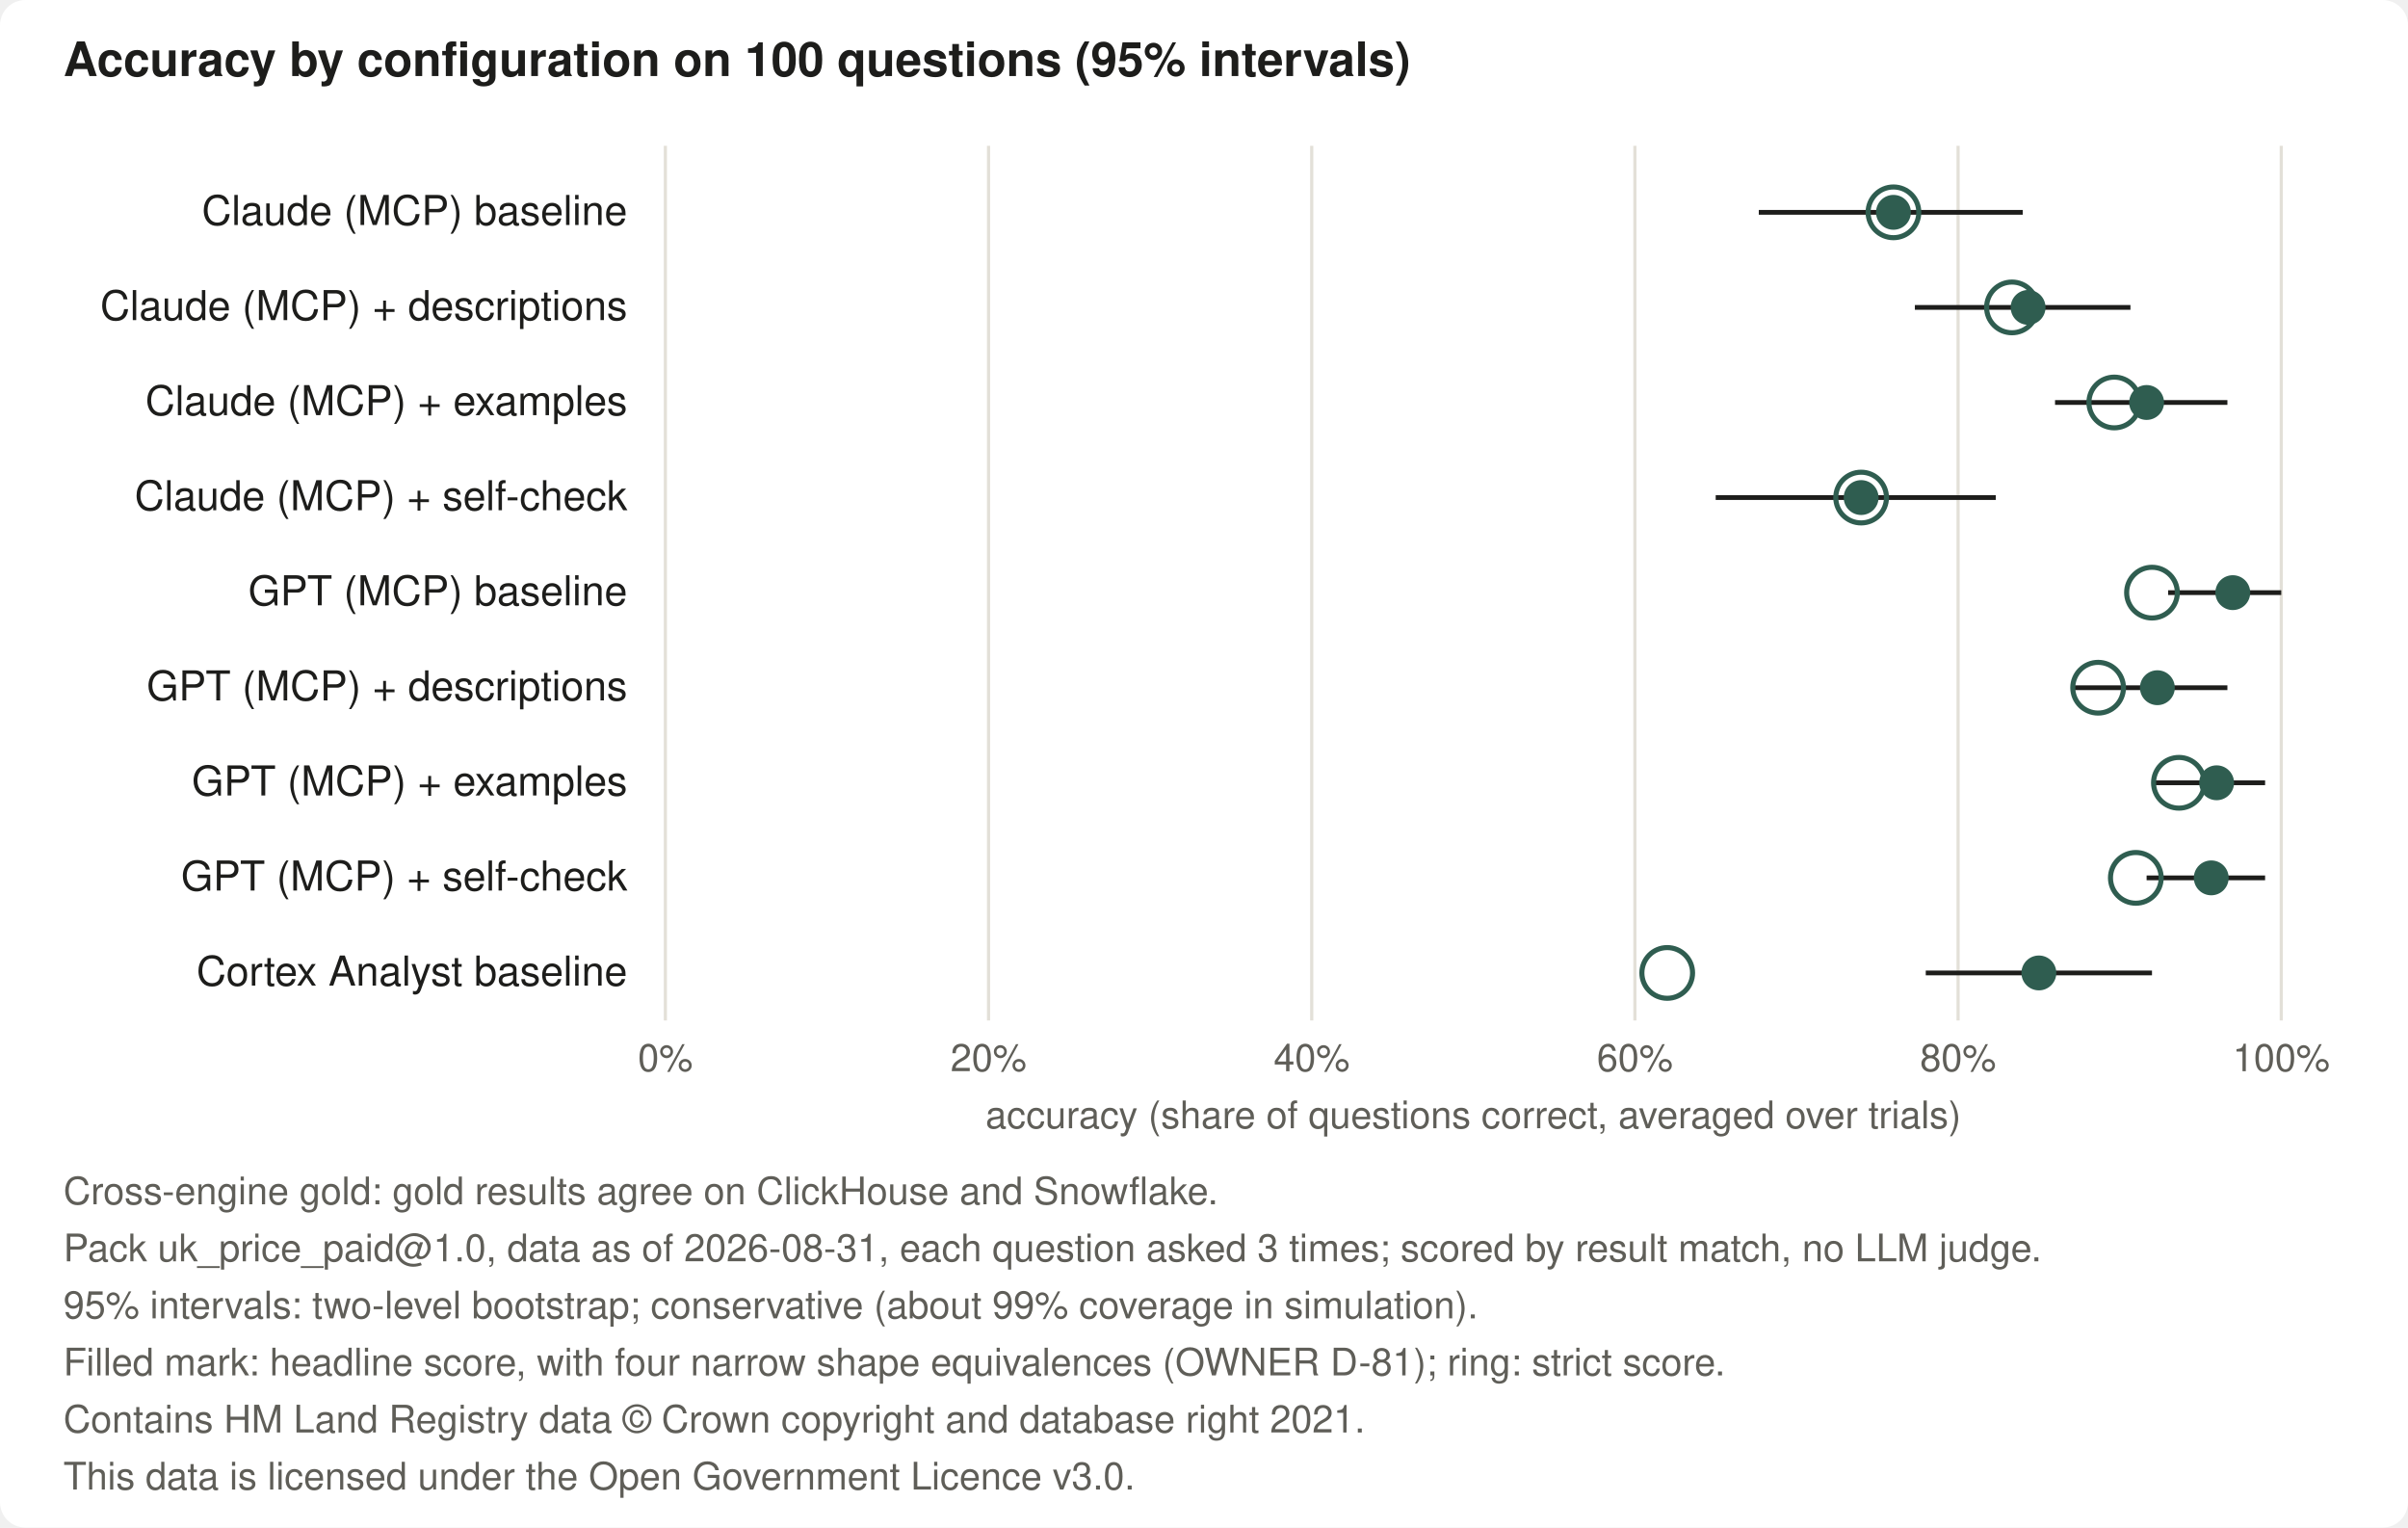
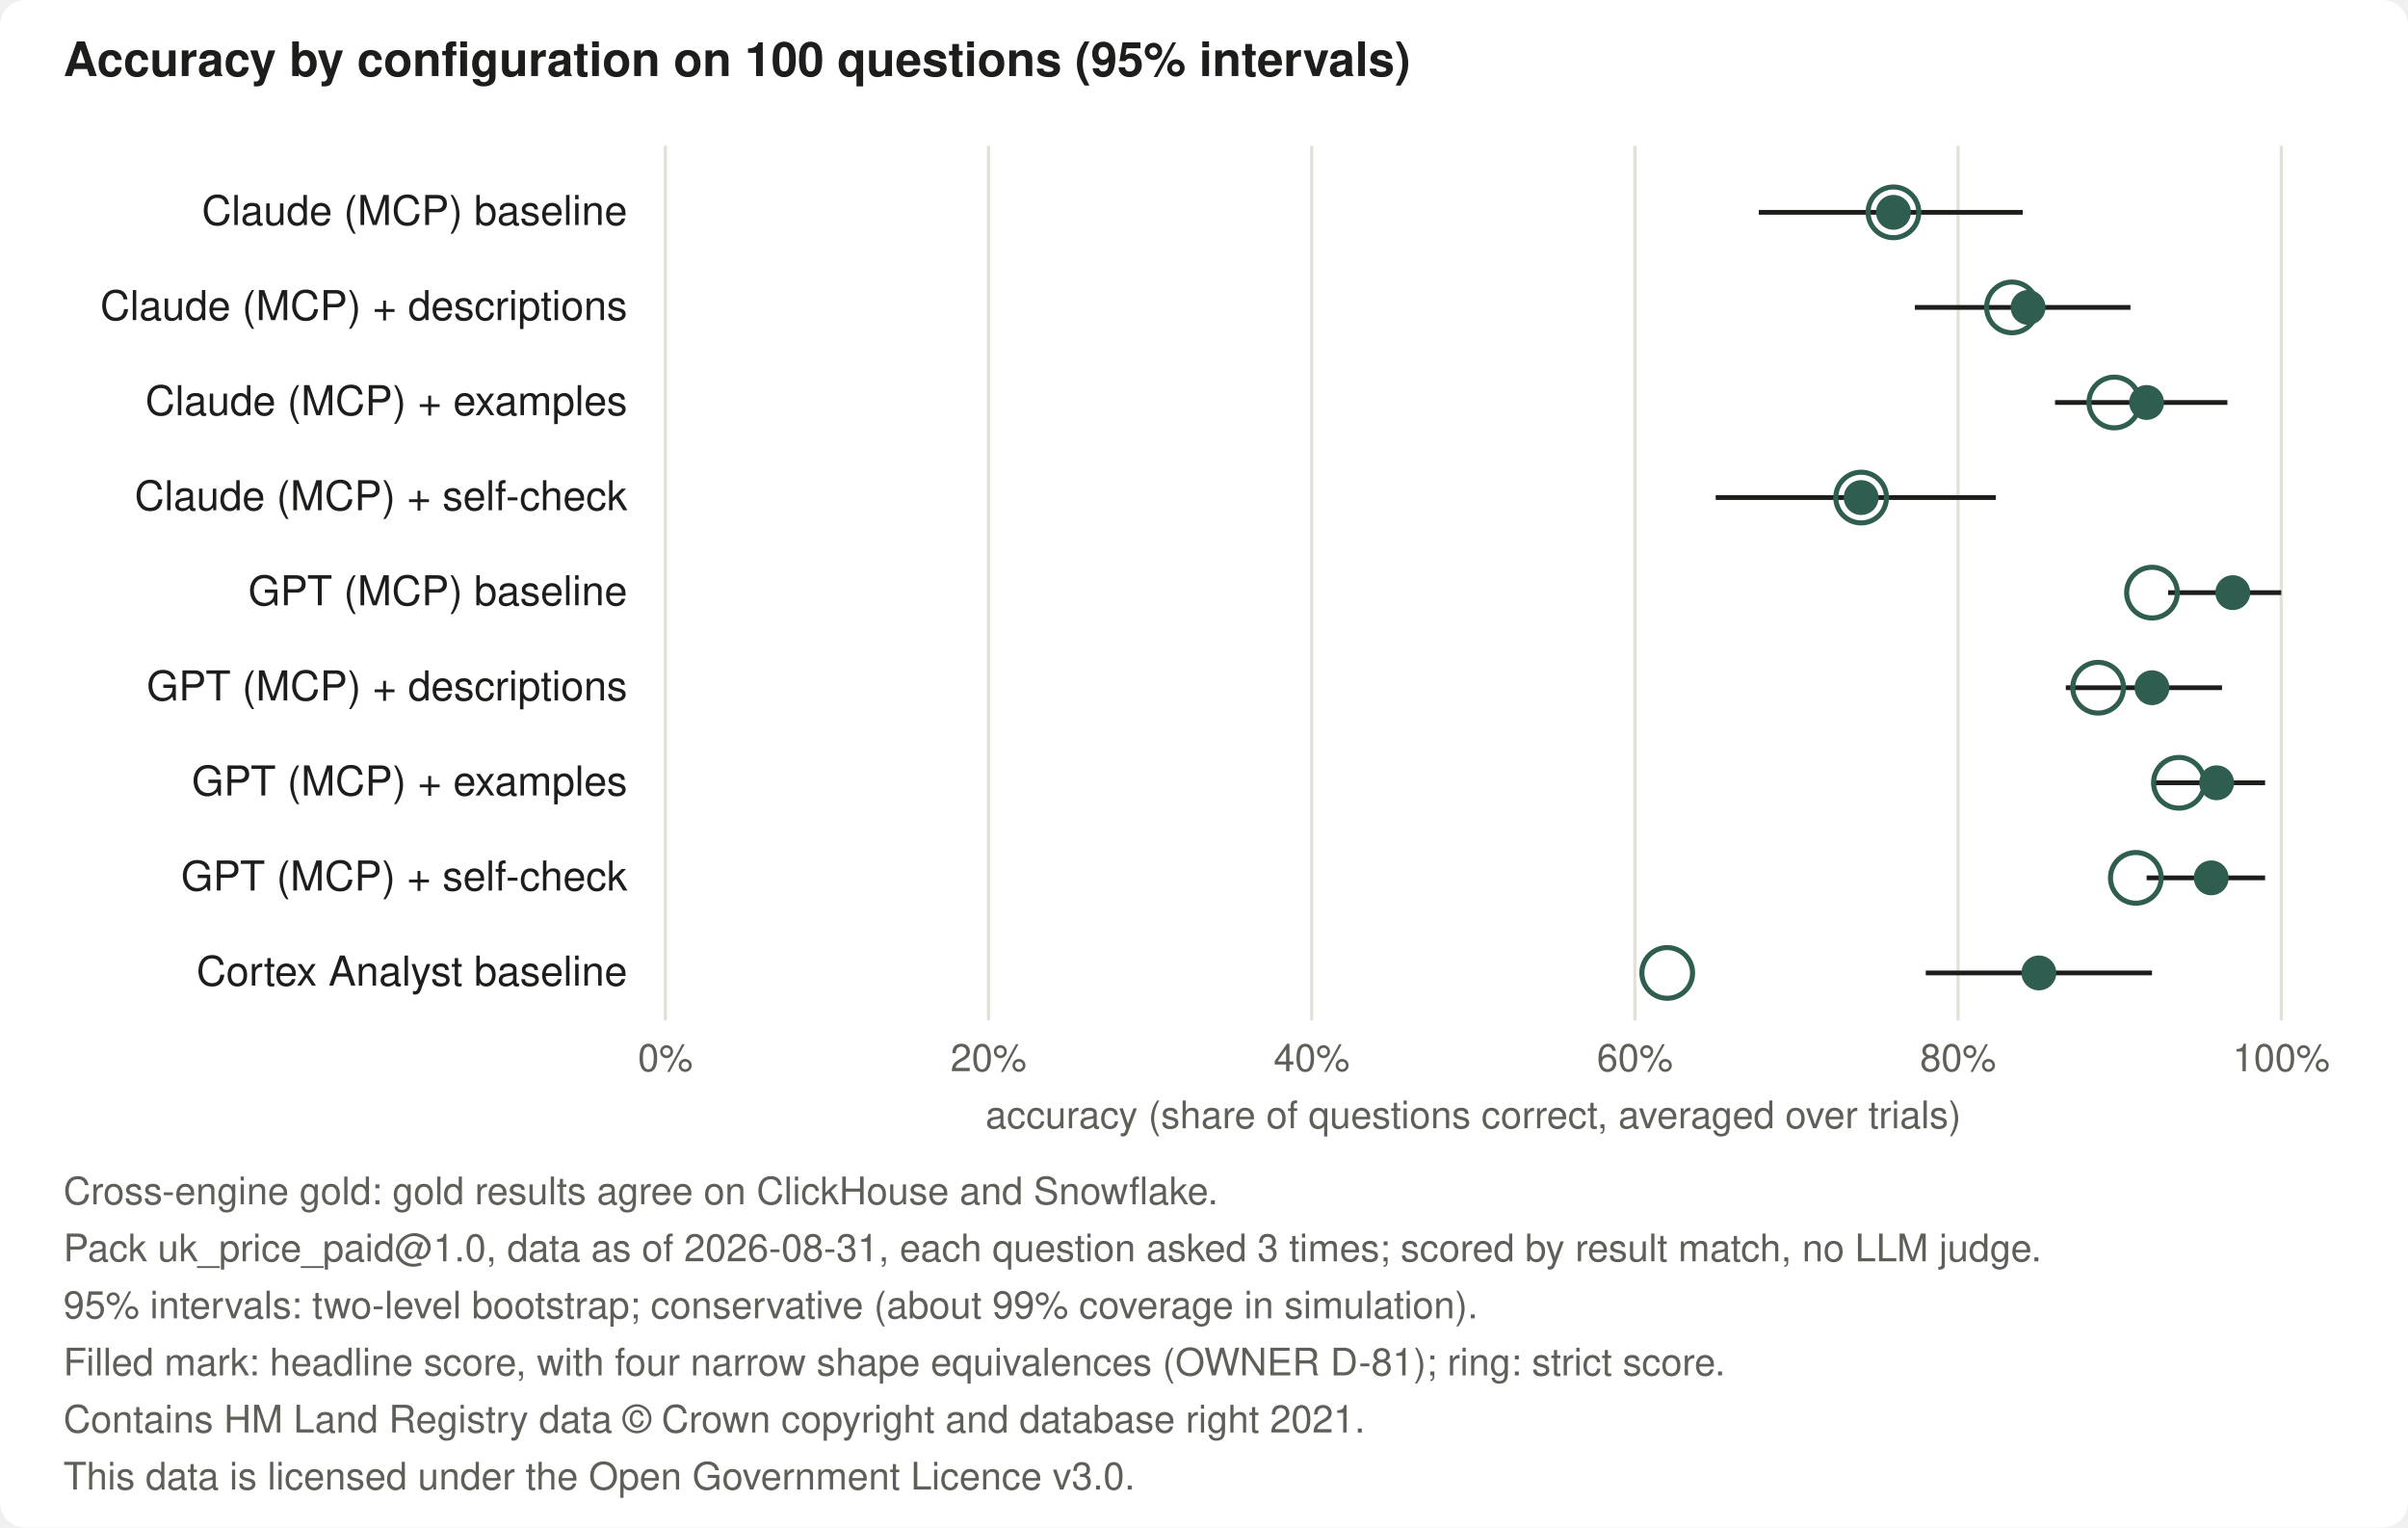
<svg xmlns="http://www.w3.org/2000/svg" viewBox="0 0 760 482.00" width="760" height="482.00" role="img" aria-labelledby="t d">
  <style>
.bg{fill:#ffffff}.fg{fill:#1d1d1b}.muted{fill:#5f5e58}.grid{stroke:#e3e0d8}
.zero{stroke:#1d1d1b;stroke-dasharray:3 3}.ci{stroke:#1d1d1b;stroke-width:1.5}
.s0{fill:#2f5d50}.s1{fill:#8a4b0f}.s2{fill:#3d5a8a}.s3{fill:#6b3d7a}.s4{fill:#5f5e58}
.warn{fill:#7a4f00}
.h0,.h1,.h2,.h3,.h4{fill:none;stroke-width:1.6}.h0{stroke:#2f5d50}.h1{stroke:#8a4b0f}
.h2{stroke:#3d5a8a}.h3{stroke:#6b3d7a}.h4{stroke:#5f5e58}
@media (prefers-color-scheme:dark){.bg{fill:#0d1117}.fg{fill:#e6edf3}.muted{fill:#9da7b1}
.grid{stroke:#30363d}.zero{stroke:#e6edf3}.ci{stroke:#e6edf3}.s0{fill:#8cc4b0}.s1{fill:#f0a868}
.s2{fill:#9db8e8}.s3{fill:#d3a6e0}.s4{fill:#9da7b1}.warn{fill:#f5dc9a}
.h0{stroke:#8cc4b0}.h1{stroke:#f0a868}.h2{stroke:#9db8e8}.h3{stroke:#d3a6e0}.h4{stroke:#9da7b1}}
text{font:13px -apple-system,"Segoe UI",Helvetica,Arial,sans-serif}
.title{font-size:15px;font-weight:600}.small{font-size:12px}
</style>
  <rect class="bg" width="760" height="482.00" rx="8" />
  <text class="fg title" x="20" y="24">Accuracy by configuration on 100 questions (95% intervals)</text>
  <line class="grid" x1="210.00" x2="210.00" y1="46" y2="322.00" />
  <text class="muted small" x="210.00" y="338.00" text-anchor="middle">0%</text>
  <line class="grid" x1="312.00" x2="312.00" y1="46" y2="322.00" />
  <text class="muted small" x="312.00" y="338.00" text-anchor="middle">20%</text>
  <line class="grid" x1="414.00" x2="414.00" y1="46" y2="322.00" />
  <text class="muted small" x="414.00" y="338.00" text-anchor="middle">40%</text>
  <line class="grid" x1="516.00" x2="516.00" y1="46" y2="322.00" />
  <text class="muted small" x="516.00" y="338.00" text-anchor="middle">60%</text>
  <line class="grid" x1="618.00" x2="618.00" y1="46" y2="322.00" />
  <text class="muted small" x="618.00" y="338.00" text-anchor="middle">80%</text>
  <line class="grid" x1="720.00" x2="720.00" y1="46" y2="322.00" />
  <text class="muted small" x="720.00" y="338.00" text-anchor="middle">100%</text>
  <text class="muted small" x="465.00" y="356.00" text-anchor="middle">accuracy (share of questions correct, averaged over trials)</text>
  <text class="fg" x="198" y="71.00" text-anchor="end">Claude (MCP) baseline</text>
  <text class="fg" x="198" y="101.00" text-anchor="end">Claude (MCP) + descriptions</text>
  <text class="fg" x="198" y="131.00" text-anchor="end">Claude (MCP) + examples</text>
  <text class="fg" x="198" y="161.00" text-anchor="end">Claude (MCP) + self-check</text>
  <text class="fg" x="198" y="191.00" text-anchor="end">GPT (MCP) baseline</text>
  <text class="fg" x="198" y="221.00" text-anchor="end">GPT (MCP) + descriptions</text>
  <text class="fg" x="198" y="251.00" text-anchor="end">GPT (MCP) + examples</text>
  <text class="fg" x="198" y="281.00" text-anchor="end">GPT (MCP) + self-check</text>
  <text class="fg" x="198" y="311.00" text-anchor="end">Cortex Analyst baseline</text>
  <g>
    <line class="ci" x1="555.10" x2="638.40" y1="67.00" y2="67.00" />
    <g class="s0">
      <circle cx="597.60" cy="67.00" r="5.5" />
    </g>
    <g class="h0">
      <circle cx="597.60" cy="67.00" r="8.0" />
    </g>
  </g>
  <g>
    <line class="ci" x1="604.36" x2="672.40" y1="97.00" y2="97.00" />
    <g class="s0">
      <circle cx="640.10" cy="97.00" r="5.5" />
    </g>
    <g class="h0">
      <circle cx="635.00" cy="97.00" r="8.0" />
    </g>
  </g>
  <g>
    <line class="ci" x1="648.60" x2="703.00" y1="127.00" y2="127.00" />
    <g class="s0">
      <circle cx="677.50" cy="127.00" r="5.5" />
    </g>
    <g class="h0">
      <circle cx="667.30" cy="127.00" r="8.0" />
    </g>
  </g>
  <g>
    <line class="ci" x1="541.50" x2="629.90" y1="157.00" y2="157.00" />
    <g class="s0">
      <circle cx="587.40" cy="157.00" r="5.5" />
    </g>
    <g class="h0">
      <circle cx="587.40" cy="157.00" r="8.0" />
    </g>
  </g>
  <g>
    <line class="ci" x1="684.30" x2="720.00" y1="187.00" y2="187.00" />
    <g class="s0">
      <circle cx="704.70" cy="187.00" r="5.5" />
    </g>
    <g class="h0">
      <circle cx="679.20" cy="187.00" r="8.0" />
    </g>
  </g>
  <g>
-     <line class="ci" x1="653.70" x2="703.00" y1="217.00" y2="217.00" />
+     <line class="ci" x1="652.00" x2="701.30" y1="217.00" y2="217.00" />
    <g class="s0">
-       <circle cx="680.90" cy="217.00" r="5.5" />
+       <circle cx="679.20" cy="217.00" r="5.5" />
    </g>
    <g class="h0">
      <circle cx="662.20" cy="217.00" r="8.0" />
    </g>
  </g>
  <g>
    <line class="ci" x1="679.20" x2="714.90" y1="247.00" y2="247.00" />
    <g class="s0">
      <circle cx="699.60" cy="247.00" r="5.5" />
    </g>
    <g class="h0">
      <circle cx="687.70" cy="247.00" r="8.0" />
    </g>
  </g>
  <g>
    <line class="ci" x1="677.50" x2="714.90" y1="277.00" y2="277.00" />
    <g class="s0">
      <circle cx="697.90" cy="277.00" r="5.5" />
    </g>
    <g class="h0">
      <circle cx="674.10" cy="277.00" r="8.0" />
    </g>
  </g>
  <g>
    <line class="ci" x1="607.80" x2="679.20" y1="307.00" y2="307.00" />
    <g class="s0">
      <circle cx="643.50" cy="307.00" r="5.5" />
    </g>
    <g class="h0">
      <circle cx="526.20" cy="307.00" r="8.0" />
    </g>
  </g>
  <text class="muted small" x="20" y="380.00">Cross-engine gold: gold results agree on ClickHouse and Snowflake.</text>
  <text class="muted small" x="20" y="398.00">Pack uk_price_paid@1.0, data as of 2026-08-31, each question asked 3 times; scored by result match, no LLM judge.</text>
  <text class="muted small" x="20" y="416.00">95% intervals: two-level bootstrap; conservative (about 99% coverage in simulation).</text>
  <text class="muted small" x="20" y="434.00">Filled mark: headline score, with four narrow shape equivalences (OWNER D-81); ring: strict score.</text>
  <text class="muted small" x="20" y="452.00">Contains HM Land Registry data © Crown copyright and database right 2021.</text>
  <text class="muted small" x="20" y="470.00">This data is licensed under the Open Government Licence v3.0.</text>
</svg>
